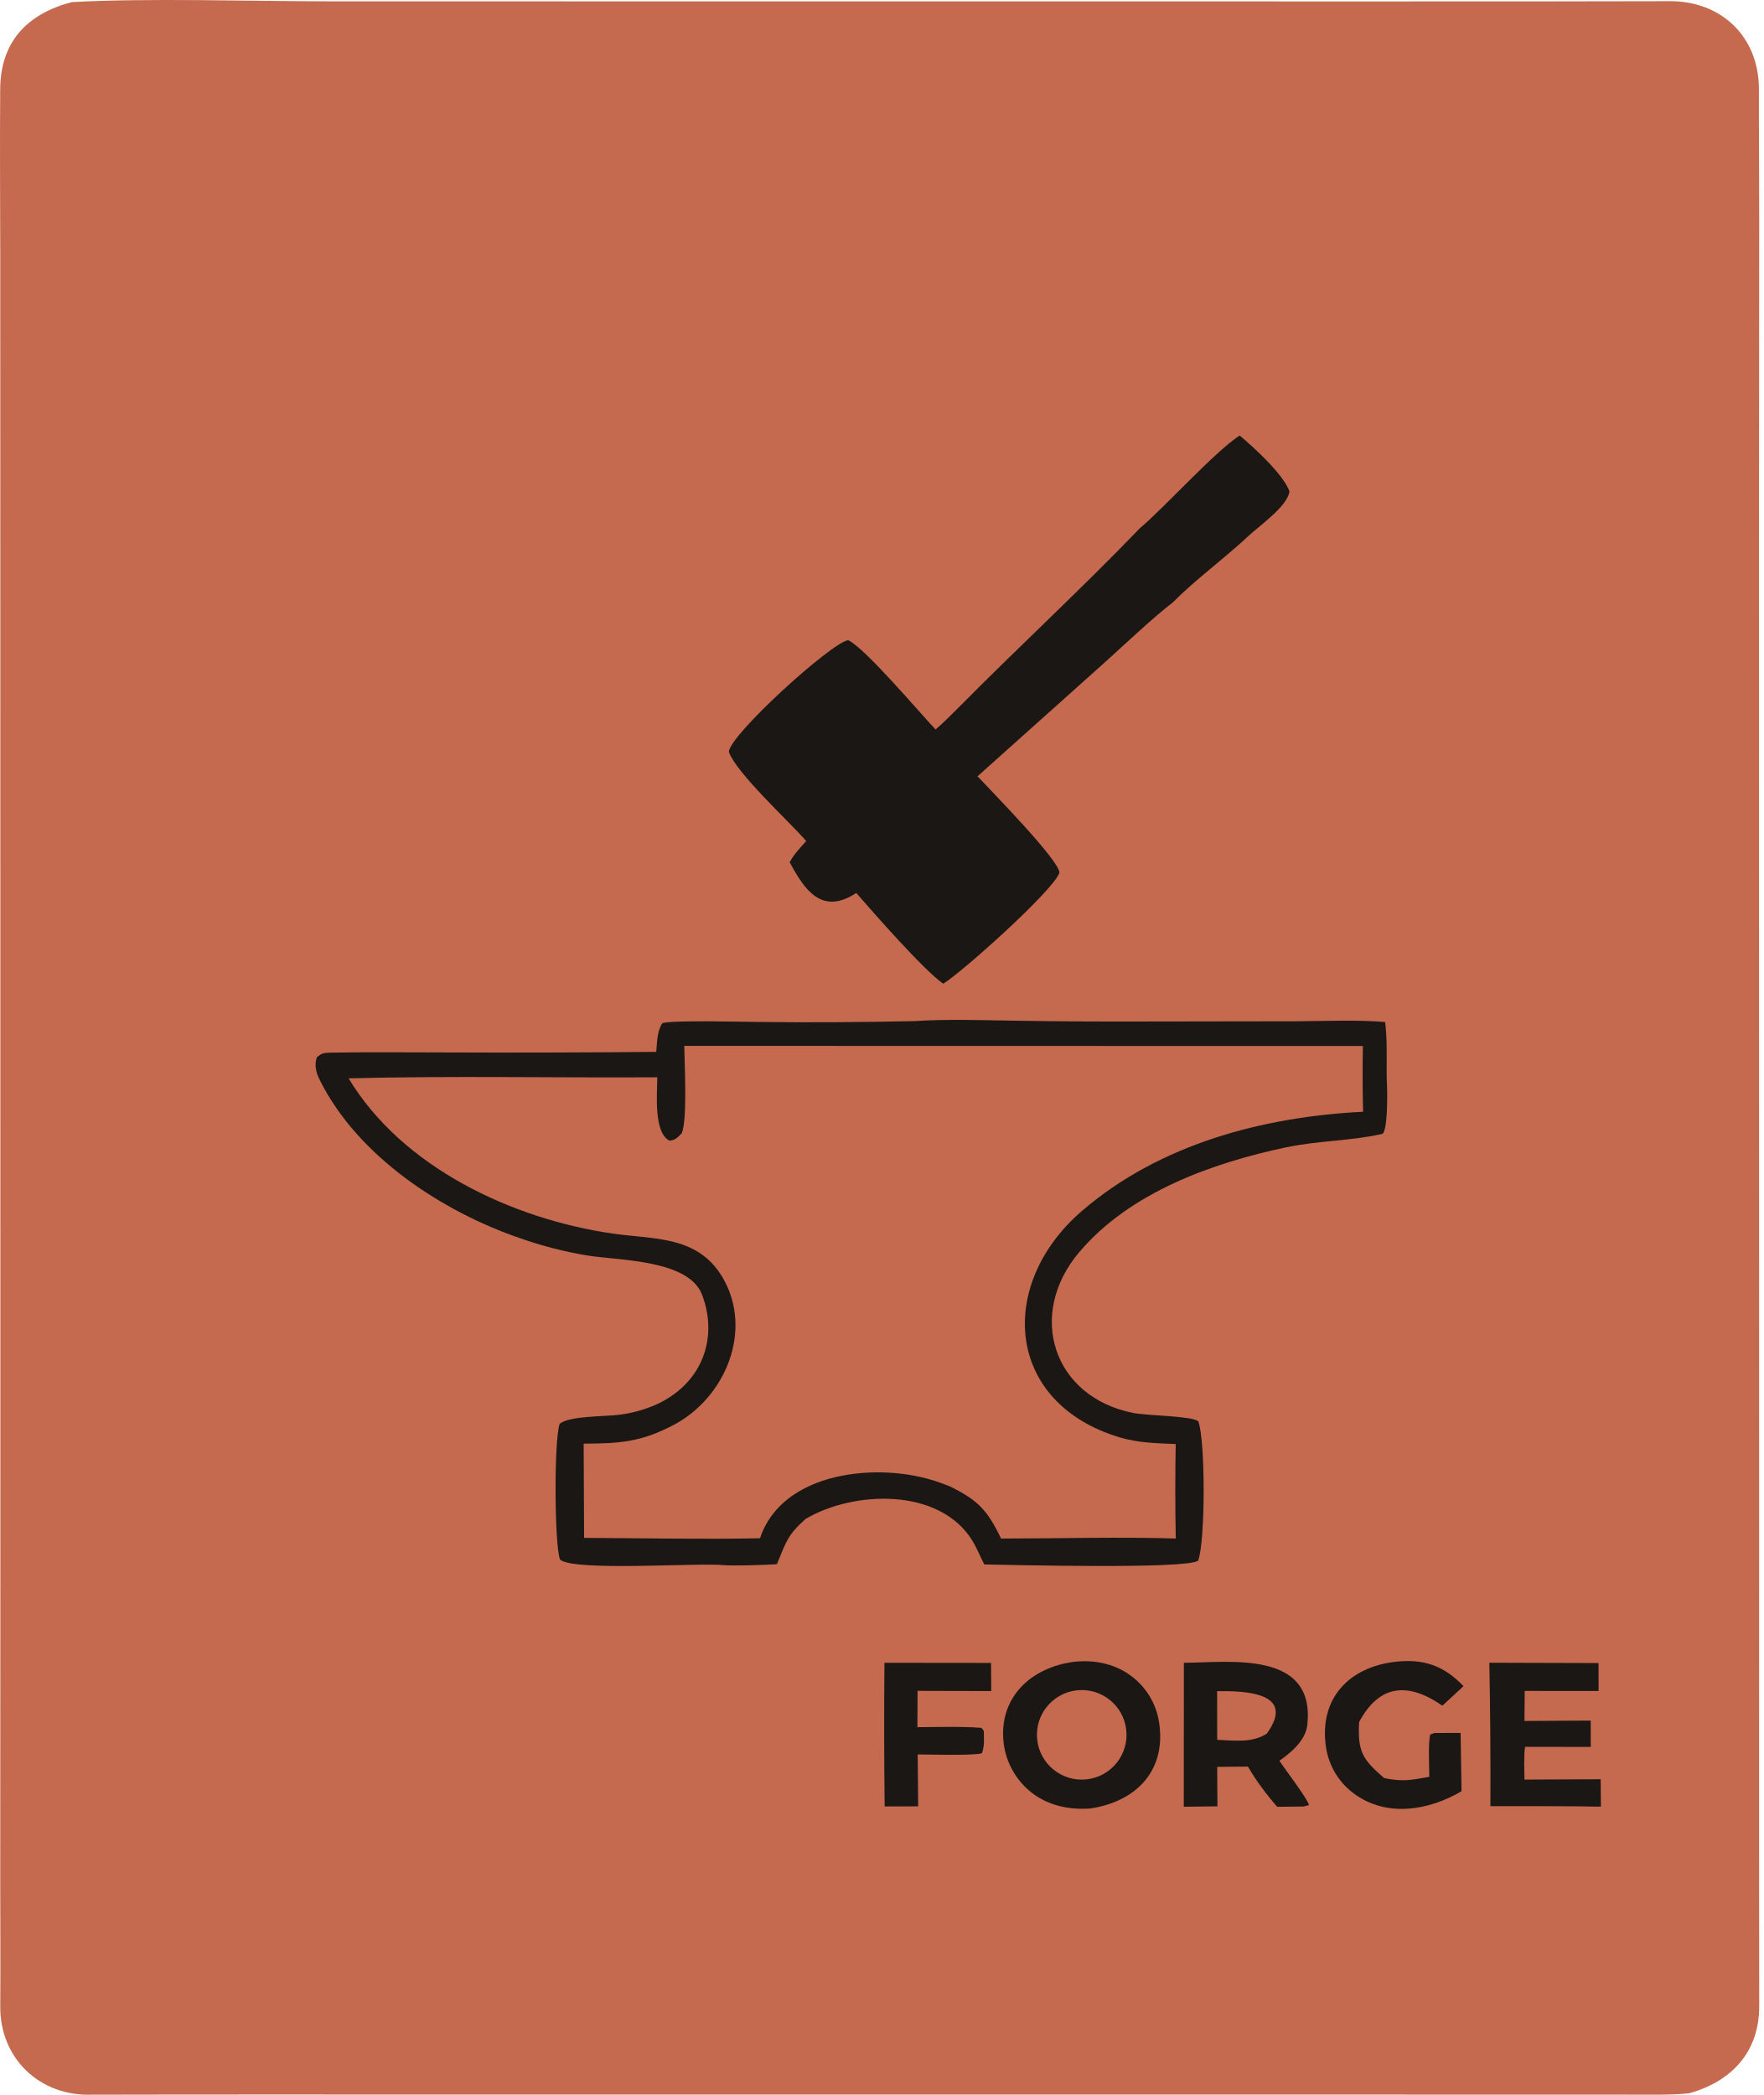
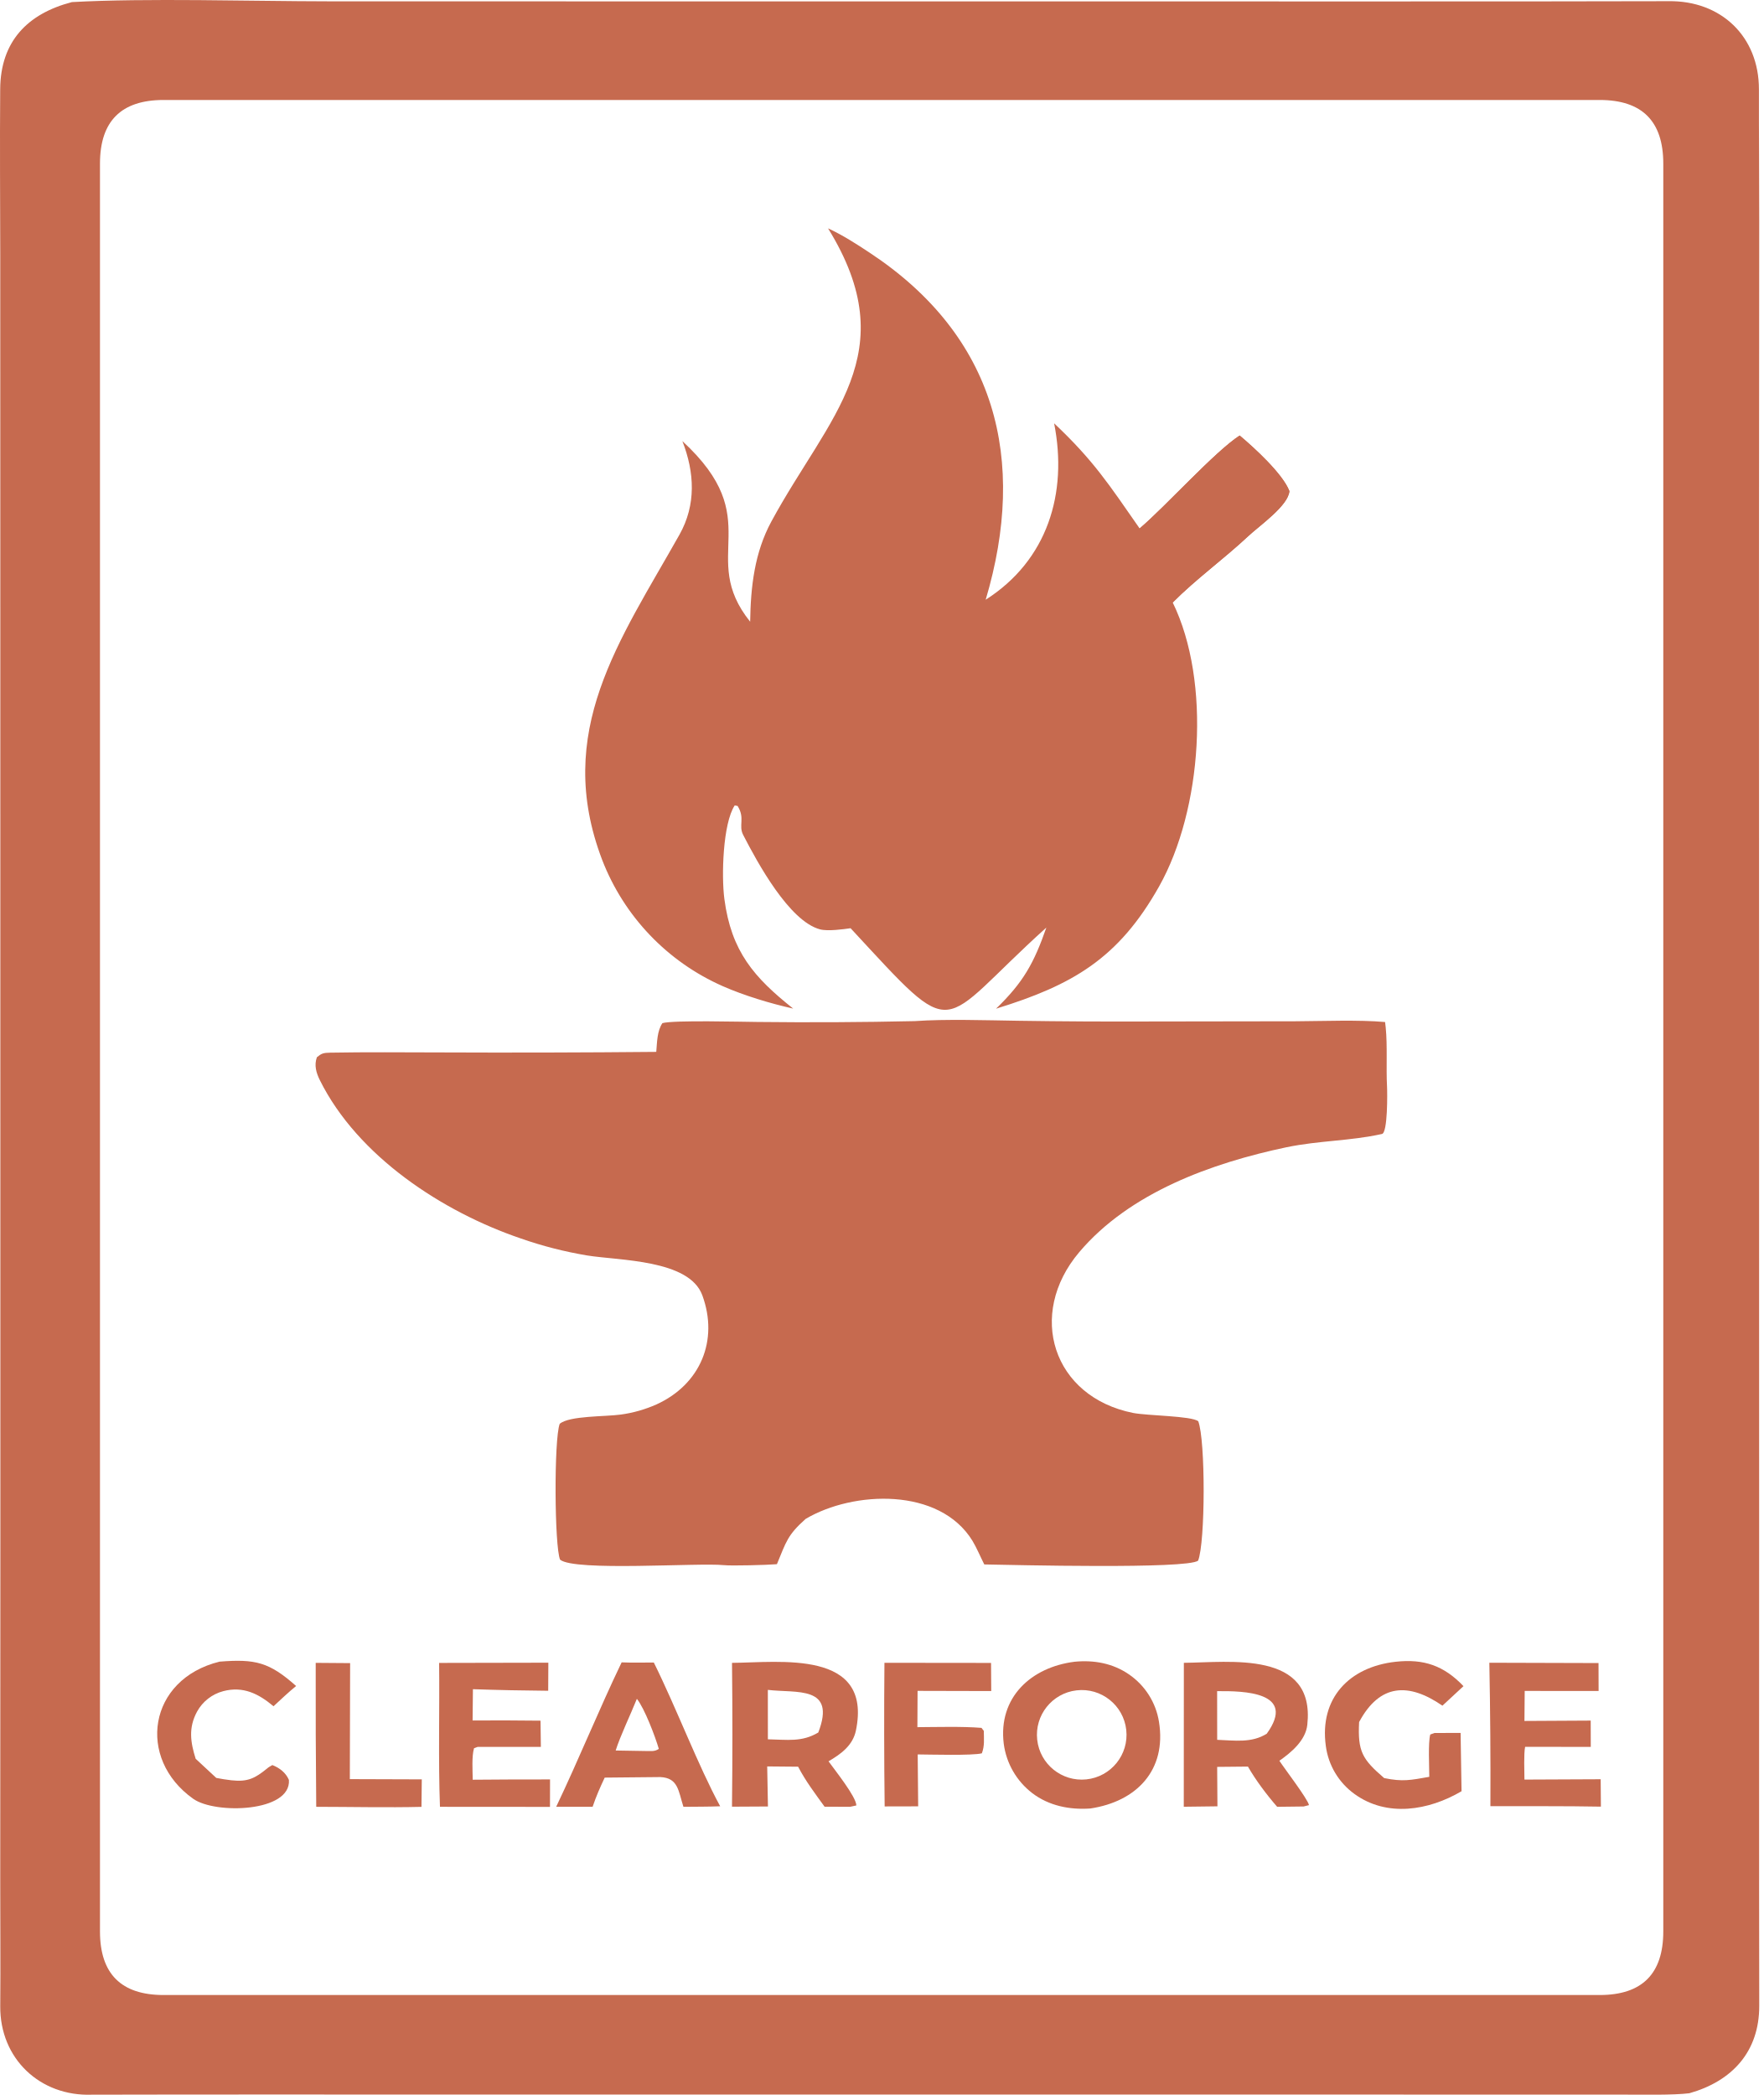
<svg xmlns="http://www.w3.org/2000/svg" width="388" height="461" viewBox="0 0 388 461" fill="none">
-   <path d="M15.827 0.46C32.296 -0.456 55.211 0.276 72.303 0.291L175.85 0.311L307.773 0.314C327.552 0.324 347.291 0.306 367.117 0.26C378.692 0.072 387.079 8.034 387.048 19.706C387.026 29.188 387.119 38.973 387.11 48.546L387.061 120.961L387.092 335.172C387.097 370.579 387.053 405.986 387.114 441.393C387.132 451.469 381.14 457.96 371.737 460.614C368.119 461.063 361.394 460.913 357.639 460.918L333.295 460.913L252.934 460.896L97.261 460.9C71.58 460.904 45.988 460.869 20.214 460.931C8.802 461.34 -0.049 452.986 0.055 441.445C0.135 432.459 0.046 422.997 0.053 413.83L0.083 337.928L0.069 122.141L0.056 56.143C0.034 43.967 -0.049 31.784 0.042 19.61C0.121 9.124 6.025 3.018 15.827 0.46Z" fill="#C66A4F" />
-   <path d="M201.262 224.694C208.143 224.206 217.061 224.514 223.995 224.615C233.656 224.764 243.318 224.817 252.98 224.777L285.07 224.729C291.09 224.698 298.972 224.373 304.782 224.896C304.834 225.292 304.88 225.692 304.92 226.087C305.329 230.218 304.988 234.911 305.21 239.06C305.286 240.479 305.375 249.246 304.105 249.527C296.984 251.105 290.392 250.942 283.071 252.454C266.639 255.922 248.593 262.399 237.469 275.552C225.876 289.267 231.668 307.39 249.343 310.915C252.467 311.539 262.203 311.552 263.674 312.747C265.282 316.948 265.241 339.391 263.64 343.417C261.256 345.319 222.829 344.361 216.587 344.252C215.807 342.709 214.853 340.468 213.989 339.057C206.756 327.249 187.803 328.005 177.285 334.228C173.268 337.792 173 339.273 170.959 344.19L170.693 344.212C168.749 344.375 160.98 344.59 159.25 344.405C153.751 343.83 126.377 345.834 123.243 343.197C122.001 340.31 121.874 316.711 123.162 313.31C125.278 311.504 133.182 311.754 136.612 311.271C139.316 310.902 141.955 310.15 144.449 309.043C154.129 304.639 158.189 294.927 154.537 285.013C151.632 277.13 136.243 277.406 129.182 276.259C124.214 275.429 119.327 274.176 114.575 272.511C97.416 266.671 78.746 254.493 70.393 237.711C69.576 236.067 69.094 234.397 69.731 232.639C70.76 231.796 71.145 231.664 72.675 231.637C80.594 231.492 88.715 231.571 96.618 231.585C112.548 231.655 128.479 231.615 144.409 231.462C144.59 229.343 144.592 226.83 145.763 225.138C148.251 224.443 163.389 224.857 166.659 224.879C178.194 225.01 189.73 224.949 201.262 224.694Z" fill="#1A1714" />
+   <path d="M15.827 0.46C32.296 -0.456 55.211 0.276 72.303 0.291L175.85 0.311L307.773 0.314C327.552 0.324 347.291 0.306 367.117 0.26C378.692 0.072 387.079 8.034 387.048 19.706C387.026 29.188 387.119 38.973 387.11 48.546L387.061 120.961L387.092 335.172C387.097 370.579 387.053 405.986 387.114 441.393C387.132 451.469 381.14 457.96 371.737 460.614C368.119 461.063 361.394 460.913 357.639 460.918L333.295 460.913L252.934 460.896L97.261 460.9C71.58 460.904 45.988 460.869 20.214 460.931C8.802 461.34 -0.049 452.986 0.055 441.445C0.135 432.459 0.046 422.997 0.053 413.83L0.083 337.928L0.069 122.141L0.056 56.143C0.034 43.967 -0.049 31.784 0.042 19.61C0.121 9.124 6.025 3.018 15.827 0.46Z M 36 22 H 352 Q 366 22 366 36 V 425 Q 366 439 352 439 H 36 Q 22 439 22 425 V 36 Q 22 22 36 22 Z" fill="#C66A4F" fill-rule="evenodd" />
+   <path d="M201.262 224.694C208.143 224.206 217.061 224.514 223.995 224.615C233.656 224.764 243.318 224.817 252.98 224.777L285.07 224.729C291.09 224.698 298.972 224.373 304.782 224.896C304.834 225.292 304.88 225.692 304.92 226.087C305.329 230.218 304.988 234.911 305.21 239.06C305.286 240.479 305.375 249.246 304.105 249.527C296.984 251.105 290.392 250.942 283.071 252.454C266.639 255.922 248.593 262.399 237.469 275.552C225.876 289.267 231.668 307.39 249.343 310.915C252.467 311.539 262.203 311.552 263.674 312.747C265.282 316.948 265.241 339.391 263.64 343.417C261.256 345.319 222.829 344.361 216.587 344.252C215.807 342.709 214.853 340.468 213.989 339.057C206.756 327.249 187.803 328.005 177.285 334.228C173.268 337.792 173 339.273 170.959 344.19L170.693 344.212C168.749 344.375 160.98 344.59 159.25 344.405C153.751 343.83 126.377 345.834 123.243 343.197C122.001 340.31 121.874 316.711 123.162 313.31C125.278 311.504 133.182 311.754 136.612 311.271C139.316 310.902 141.955 310.15 144.449 309.043C154.129 304.639 158.189 294.927 154.537 285.013C151.632 277.13 136.243 277.406 129.182 276.259C124.214 275.429 119.327 274.176 114.575 272.511C97.416 266.671 78.746 254.493 70.393 237.711C69.576 236.067 69.094 234.397 69.731 232.639C70.76 231.796 71.145 231.664 72.675 231.637C80.594 231.492 88.715 231.571 96.618 231.585C112.548 231.655 128.479 231.615 144.409 231.462C144.59 229.343 144.592 226.83 145.763 225.138C148.251 224.443 163.389 224.857 166.659 224.879C178.194 225.01 189.73 224.949 201.262 224.694Z" fill="#C66A4F" />
  <path d="M150.573 230.143L299.898 230.174C299.813 234.995 299.828 239.816 299.944 244.636C277.966 245.753 255.288 251.694 238.141 266.407C219.324 282.557 221.131 308.726 246.401 316.294C250.46 317.506 254.483 317.577 258.71 317.757C258.584 324.687 258.588 331.617 258.723 338.547C246.805 338.165 232.361 338.547 220.27 338.556C217.317 332.325 215.18 330.132 209.141 327.135C208.134 326.717 207.111 326.335 206.076 325.992C193.31 321.677 172.137 323.685 167.237 338.495C154.65 338.75 141.187 338.464 128.528 338.407L128.431 317.673C136.261 317.625 141.009 317.383 148.304 313.516C159.568 307.544 165.738 292.875 159.123 281.313C153.681 271.821 143.945 272.761 134.828 271.443C112.638 268.239 88.467 256.831 76.711 237.289C98.854 236.704 122.341 237.196 144.635 237.056C144.611 240.624 143.79 249.299 147.353 251.022C148.778 250.762 148.928 250.437 150.023 249.365C151.293 246.267 150.611 234.142 150.573 230.143Z" fill="#C66A4F" />
  <path d="M182.21 50.248C185.44 51.737 188.428 53.668 191.389 55.624C219.206 74 226.066 101.135 216.897 131.968C230.497 123.295 234.996 108.535 231.956 93.147C240.693 101.389 244.028 106.614 250.775 116.286C256.688 111.249 267.185 99.499 272.781 95.835C275.982 98.516 282.269 104.261 283.73 108.064C283.487 111.283 277.126 115.677 274.631 118.016C269.378 122.939 263.093 127.487 258.052 132.579C266.552 149.942 264.528 178.217 255.065 195.041C246.117 210.95 236.018 216.759 219.176 221.961C225.195 216.141 227.508 211.945 230.246 204.113C205.769 226.135 211.222 230.205 187.169 204.254C185.666 204.469 182.167 204.963 180.44 204.502C173.664 202.694 166.677 189.835 163.529 183.712C162.445 181.604 164.014 180.046 162.297 177.341L161.665 177.235C159.058 181.236 158.725 192.737 159.393 197.796C160.921 209.379 165.916 215.083 174.538 221.939C169.548 220.827 163.674 219.053 159.023 216.996C146.853 211.629 137.316 201.646 132.515 189.244C121.725 161.004 136.412 140.947 149.522 117.638C153.198 111.102 152.861 103.991 150.154 97.062C168.977 114.41 153.452 122.322 165.069 136.808C165.181 129.117 166.027 121.597 169.74 114.748C182.358 91.47 199.214 77.787 182.21 50.248Z" fill="#C66A4F" />
-   <path d="M250.775 116.286C256.688 111.249 267.185 99.499 272.781 95.835C275.982 98.516 282.269 104.261 283.73 108.064C283.487 111.283 277.126 115.677 274.631 118.016C269.378 122.939 263.093 127.487 258.052 132.579C253.849 135.763 246.768 142.478 242.67 146.147L215.103 170.821C218.153 174.108 233.105 189.298 233.124 192.043C231.796 195.975 211.565 214.045 207.55 216.467C203.174 213.393 192.341 200.984 188.421 196.5C180.914 201.417 177.103 195.997 173.767 189.721C174.733 187.946 176.064 186.581 177.402 185.065C173.654 180.744 162.134 170.243 160.387 165.47C160.358 161.897 182.983 141.31 186.659 140.87C190.475 142.757 201.974 156.382 205.87 160.526C207.513 159.104 209.232 157.41 210.763 155.86C223.898 142.567 237.837 129.736 250.775 116.286Z" fill="#1A1714" />
-   <path d="M236.458 365.662C240.689 365.244 244.871 365.996 248.409 368.435C251.958 370.856 254.352 374.631 255.029 378.876C256.749 389.511 250.103 396.428 239.936 397.953C235.389 398.278 230.809 397.373 227.133 394.564C223.687 391.919 221.434 388.012 220.87 383.706C219.61 373.532 226.874 366.866 236.458 365.662Z M236.882 371.959C242.315 371.322 247.228 375.229 247.829 380.665C248.431 386.096 244.49 390.983 239.049 391.55C233.659 392.108 228.829 388.214 228.233 382.831C227.637 377.443 231.501 372.592 236.882 371.959Z" fill="#1A1714" fill-rule="evenodd" />
+   <path d="M250.775 116.286C256.688 111.249 267.185 99.499 272.781 95.835C275.982 98.516 282.269 104.261 283.73 108.064C283.487 111.283 277.126 115.677 274.631 118.016C269.378 122.939 263.093 127.487 258.052 132.579C253.849 135.763 246.768 142.478 242.67 146.147L215.103 170.821C218.153 174.108 233.105 189.298 233.124 192.043C231.796 195.975 211.565 214.045 207.55 216.467C203.174 213.393 192.341 200.984 188.421 196.5C180.914 201.417 177.103 195.997 173.767 189.721C174.733 187.946 176.064 186.581 177.402 185.065C173.654 180.744 162.134 170.243 160.387 165.47C160.358 161.897 182.983 141.31 186.659 140.87C190.475 142.757 201.974 156.382 205.87 160.526C207.513 159.104 209.232 157.41 210.763 155.86C223.898 142.567 237.837 129.736 250.775 116.286Z" fill="#C66A4F" />
+   <path d="M236.458 365.662C240.689 365.244 244.871 365.996 248.409 368.435C251.958 370.856 254.352 374.631 255.029 378.876C256.749 389.511 250.103 396.428 239.936 397.953C235.389 398.278 230.809 397.373 227.133 394.564C223.687 391.919 221.434 388.012 220.87 383.706C219.61 373.532 226.874 366.866 236.458 365.662Z M236.882 371.959C242.315 371.322 247.228 375.229 247.829 380.665C248.431 386.096 244.49 390.983 239.049 391.55C233.659 392.108 228.829 388.214 228.233 382.831C227.637 377.443 231.501 372.592 236.882 371.959Z" fill="#C66A4F" fill-rule="evenodd" />
  <path d="M161.076 365.908C171.418 365.846 192.043 362.867 188.343 380.788C187.664 384.079 185.075 385.956 182.316 387.573C183.67 389.471 188.403 395.364 188.439 397.285L187.069 397.579L181.449 397.566C179.339 394.639 177.297 391.967 175.623 388.759L168.82 388.698L168.984 397.513L161.071 397.557C161.191 387.006 161.193 376.455 161.076 365.908Z M168.962 371.854C175.227 372.623 184.077 370.808 180.063 381.232C176.449 383.394 173.243 382.809 168.969 382.73L168.962 371.854Z" fill="#C66A4F" fill-rule="evenodd" />
-   <path d="M260.503 365.899C270.517 365.824 289.464 363.06 287.67 379.54C287.297 382.967 284.178 385.591 281.525 387.45C282.639 389.168 287.797 395.896 288.035 397.214L286.857 397.513L281.037 397.584C278.746 394.956 276.334 391.748 274.604 388.733L267.834 388.799L267.892 397.478L260.485 397.57L260.503 365.899Z M267.825 372.135C273.616 372.082 285.415 372.258 278.743 381.5C275.407 383.583 271.759 382.989 267.837 382.844L267.825 372.135Z" fill="#1A1714" fill-rule="evenodd" />
+   <path d="M260.503 365.899C270.517 365.824 289.464 363.06 287.67 379.54C287.297 382.967 284.178 385.591 281.525 387.45C282.639 389.168 287.797 395.896 288.035 397.214L286.857 397.513L281.037 397.584C278.746 394.956 276.334 391.748 274.604 388.733L267.834 388.799L267.892 397.478L260.485 397.57L260.503 365.899Z M267.825 372.135C273.616 372.082 285.415 372.258 278.743 381.5C275.407 383.583 271.759 382.989 267.837 382.844L267.825 372.135Z" fill="#C66A4F" fill-rule="evenodd" />
  <path d="M136.789 365.798C138.931 365.903 141.678 365.829 143.87 365.833C148.833 375.831 153.629 388.553 158.473 397.469C155.857 397.575 153.02 397.553 150.384 397.584C149.264 394.064 149.237 391.233 145.308 391.04L133.064 391.159C131.952 393.532 131.252 395.105 130.404 397.575L122.386 397.579C127.402 387.063 131.836 376.094 136.789 365.798Z M140.141 373.827C141.819 375.892 144.206 382.198 144.969 384.835C144.003 385.507 143.159 385.279 141.791 385.301L135.477 385.195C136.457 382.049 138.806 377.175 140.141 373.827Z" fill="#C66A4F" fill-rule="evenodd" />
-   <path d="M327.725 365.881L351.749 365.952L351.767 372.095L335.506 372.087L335.449 378.692L350.03 378.612L350.043 384.404L335.598 384.382C335.282 385.903 335.436 389.862 335.449 391.594L352.224 391.519L352.272 397.548C344.258 397.395 335.994 397.469 327.957 397.443C328.006 386.923 327.928 376.398 327.725 365.881Z" fill="#1A1714" />
+   <path d="M327.725 365.881L351.749 365.952L351.767 372.095L335.506 372.087L335.449 378.692L350.03 378.612L350.043 384.404L335.598 384.382C335.282 385.903 335.436 389.862 335.449 391.594L352.224 391.519L352.272 397.548C344.258 397.395 335.994 397.469 327.957 397.443C328.006 386.923 327.928 376.398 327.725 365.881Z" fill="#C66A4F" />
  <path d="M96.628 365.921L120.66 365.873L120.629 372.051C115.106 372.007 109.584 371.893 104.065 371.704L103.994 378.586C108.976 378.555 113.959 378.568 118.941 378.63L119.014 384.4L105.113 384.396L104.309 384.694C103.784 386.448 103.993 389.656 104.025 391.625C109.695 391.572 115.365 391.55 121.035 391.559L121.022 397.601L96.812 397.584C96.43 387.555 96.745 376.151 96.628 365.921Z" fill="#C66A4F" />
-   <path d="M307.075 365.671C313.313 364.963 317.779 366.554 322.034 371.036L317.399 375.33C309.979 370.219 303.612 370.443 299.069 378.933C298.741 385.398 299.747 387.107 304.582 391.264C308.713 392.108 310.413 391.708 314.51 390.987C314.504 388.755 314.23 383.46 314.724 381.675L315.652 381.337L321.401 381.328L321.606 394.156C314.398 398.405 305.179 399.957 298.025 394.745C294.567 392.24 292.295 388.421 291.741 384.189C290.297 373.669 296.917 366.809 307.075 365.671Z" fill="#1A1714" />
+   <path d="M307.075 365.671C313.313 364.963 317.779 366.554 322.034 371.036L317.399 375.33C309.979 370.219 303.612 370.443 299.069 378.933C298.741 385.398 299.747 387.107 304.582 391.264C308.713 392.108 310.413 391.708 314.51 390.987C314.504 388.755 314.23 383.46 314.724 381.675L315.652 381.337L321.401 381.328L321.606 394.156C314.398 398.405 305.179 399.957 298.025 394.745C294.567 392.24 292.295 388.421 291.741 384.189C290.297 373.669 296.917 366.809 307.075 365.671Z" fill="#C66A4F" />
  <path d="M48.315 365.64C56.192 365.011 59.273 365.763 65.16 371.001C63.503 372.341 61.773 373.998 60.186 375.457C56.91 372.706 53.509 370.984 49.129 372.135C46.668 372.781 44.581 374.411 43.358 376.644C41.437 380.199 41.907 383.363 43.055 387.015L47.586 391.225C48.69 391.444 49.801 391.62 50.918 391.748C54.518 392.152 56.129 391.299 58.754 389.168C59.05 388.878 59.566 388.619 59.929 388.399C61.515 389.01 62.903 390.087 63.575 391.669C64.079 398.775 47.391 399.271 42.523 395.826C30.003 386.971 32.571 369.511 48.315 365.64Z" fill="#C66A4F" />
-   <path d="M194.619 365.895L218.076 365.921L218.118 372.113L201.908 372.073L201.869 380.058C206.235 380.036 211.713 379.869 215.971 380.212L216.483 380.871C216.503 382.638 216.682 384.194 216.054 385.811C214.063 386.347 204.42 386.074 201.937 386.057L202.041 397.483L194.666 397.5C194.54 386.966 194.524 376.428 194.619 365.895Z" fill="#1A1714" />
+   <path d="M194.619 365.895L218.076 365.921L218.118 372.113L201.908 372.073L201.869 380.058C206.235 380.036 211.713 379.869 215.971 380.212L216.483 380.871C216.503 382.638 216.682 384.194 216.054 385.811C214.063 386.347 204.42 386.074 201.937 386.057L202.041 397.483L194.666 397.5C194.54 386.966 194.524 376.428 194.619 365.895Z" fill="#C66A4F" />
  <path d="M69.469 365.908L77.044 365.965L76.98 391.493L92.813 391.546L92.743 397.597C85.304 397.777 77.088 397.592 69.585 397.584C69.483 387.028 69.444 376.468 69.469 365.908Z" fill="#C66A4F" />
</svg>
